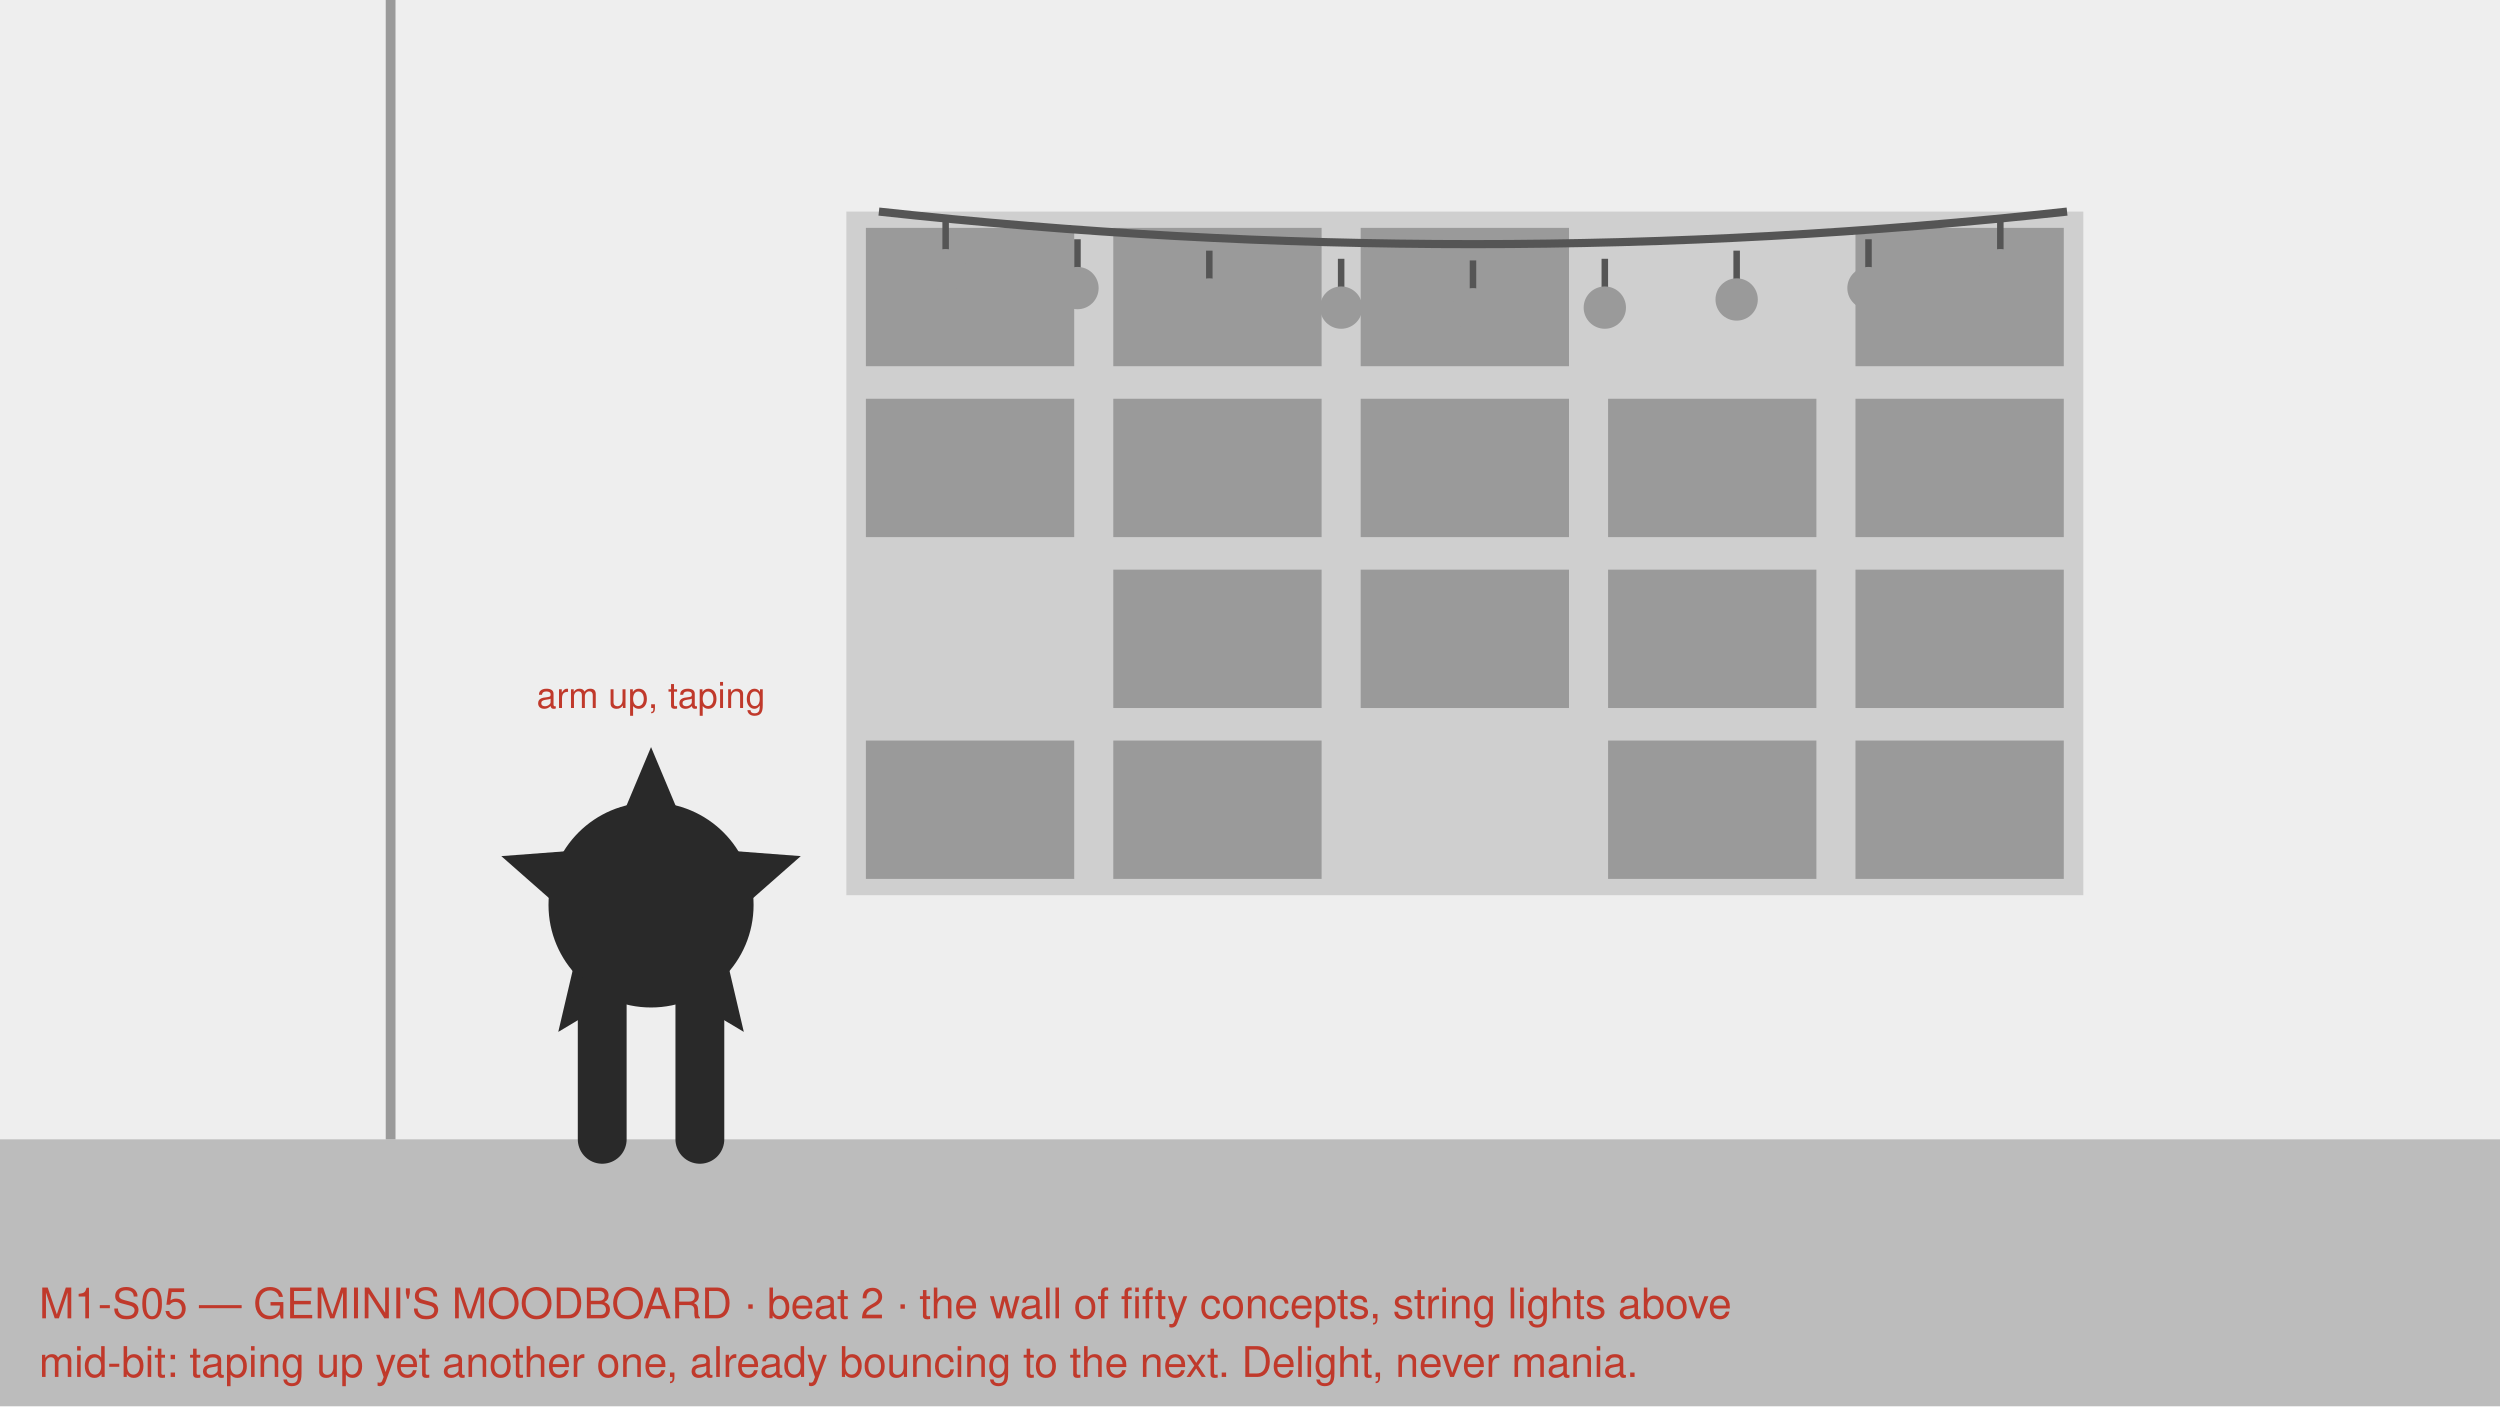
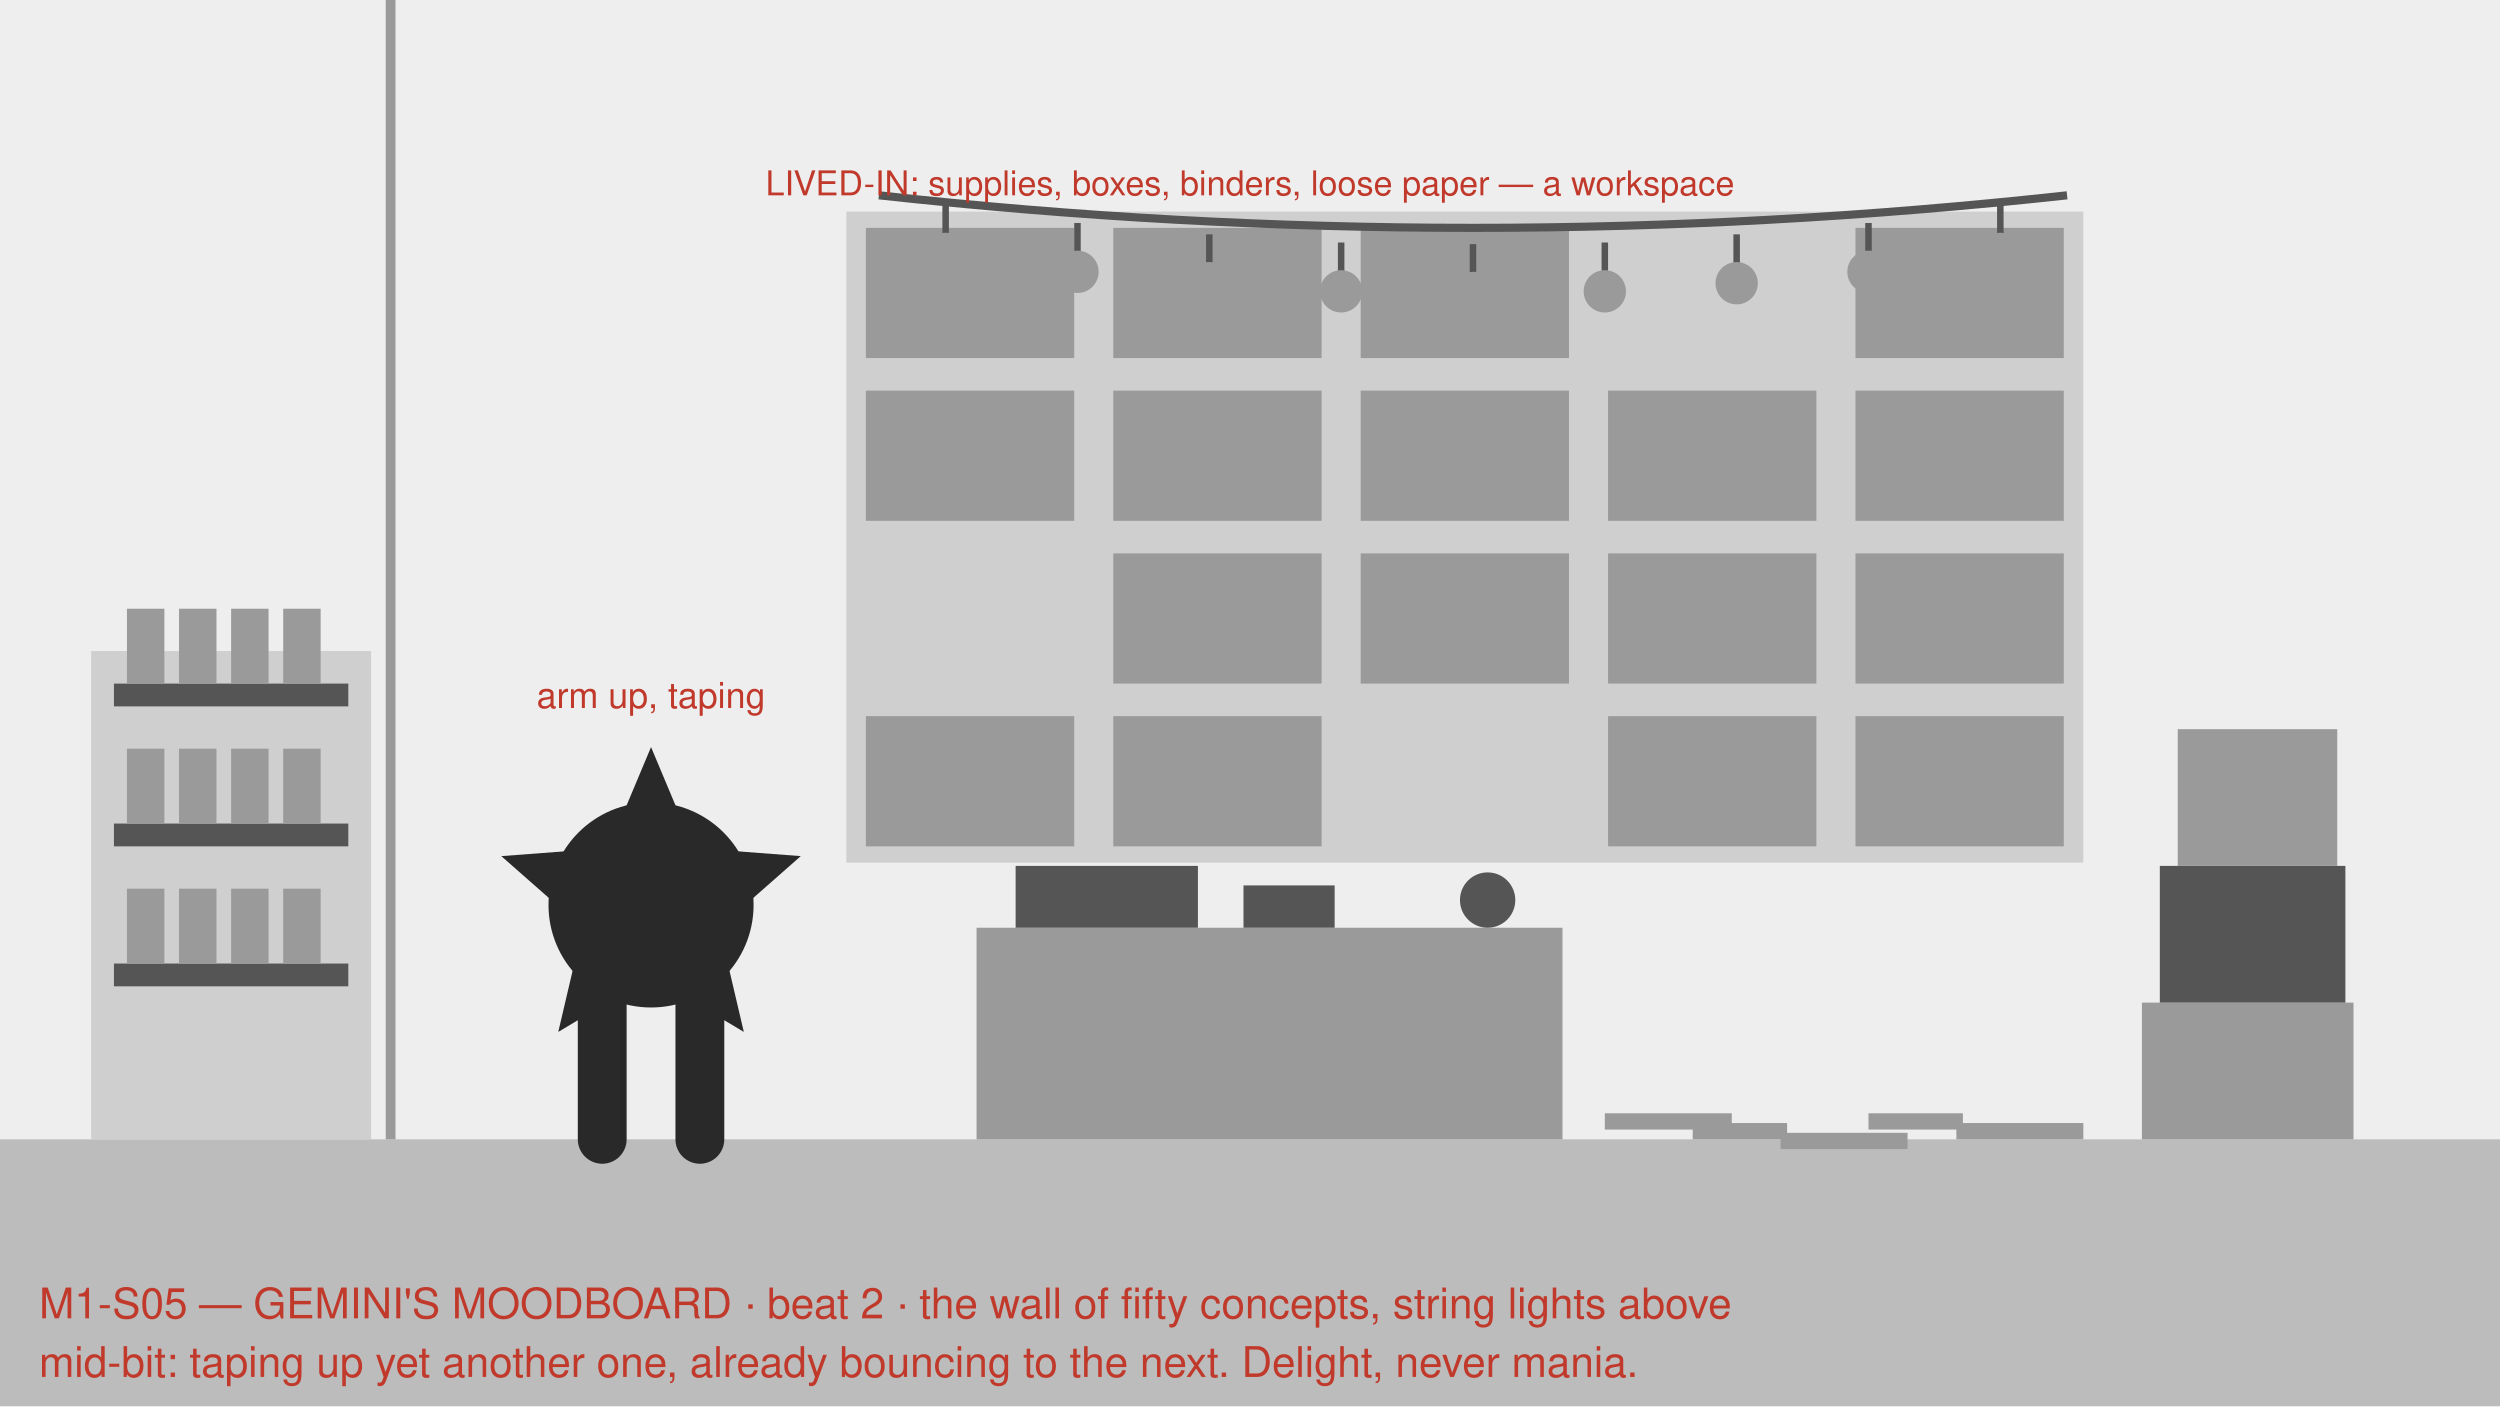
<svg xmlns="http://www.w3.org/2000/svg" width="1536" height="864" viewBox="0 0 1536 864">
  <rect width="1536" height="864" fill="#eeeeee" />
  <path d="M0 700H1536V864H0Z" fill="#bcbcbc" />
  <path d="M240 0V700" stroke="#9a9a9a" stroke-width="6" />
-   <rect x="520" y="130" width="760" height="420" fill="#cfcfcf" />
-   <rect x="532" y="140" width="128" height="85" fill="#9a9a9a" />
-   <rect x="684" y="140" width="128" height="85" fill="#9a9a9a" />
-   <rect x="836" y="140" width="128" height="85" fill="#9a9a9a" />
-   <rect x="1140" y="140" width="128" height="85" fill="#9a9a9a" />
-   <rect x="532" y="245" width="128" height="85" fill="#9a9a9a" />
-   <rect x="684" y="245" width="128" height="85" fill="#9a9a9a" />
-   <rect x="836" y="245" width="128" height="85" fill="#9a9a9a" />
-   <rect x="988" y="245" width="128" height="85" fill="#9a9a9a" />
-   <rect x="1140" y="245" width="128" height="85" fill="#9a9a9a" />
-   <rect x="684" y="350" width="128" height="85" fill="#9a9a9a" />
-   <rect x="836" y="350" width="128" height="85" fill="#9a9a9a" />
-   <rect x="988" y="350" width="128" height="85" fill="#9a9a9a" />
-   <rect x="1140" y="350" width="128" height="85" fill="#9a9a9a" />
-   <rect x="532" y="455" width="128" height="85" fill="#9a9a9a" />
-   <rect x="684" y="455" width="128" height="85" fill="#9a9a9a" />
-   <rect x="988" y="455" width="128" height="85" fill="#9a9a9a" />
-   <rect x="1140" y="455" width="128" height="85" fill="#9a9a9a" />
-   <path d="M540 130Q905 170 1270 130" fill="none" stroke="#555555" stroke-width="5" />
-   <path d="M581 136v22" stroke="#555555" stroke-width="4" />
-   <circle cx="581" cy="166" r="13" fill="#9a9a9a" />
-   <path d="M662 147v22" stroke="#555555" stroke-width="4" />
-   <circle cx="662" cy="177" r="13" fill="#9a9a9a" />
-   <path d="M743 154v22" stroke="#555555" stroke-width="4" />
-   <circle cx="743" cy="184" r="13" fill="#9a9a9a" />
-   <path d="M824 159v22" stroke="#555555" stroke-width="4" />
-   <circle cx="824" cy="189" r="13" fill="#9a9a9a" />
-   <path d="M905 160v22" stroke="#555555" stroke-width="4" />
-   <circle cx="905" cy="190" r="13" fill="#9a9a9a" />
-   <path d="M986 159v22" stroke="#555555" stroke-width="4" />
-   <circle cx="986" cy="189" r="13" fill="#9a9a9a" />
-   <path d="M1067 154v22" stroke="#555555" stroke-width="4" />
-   <circle cx="1067" cy="184" r="13" fill="#9a9a9a" />
-   <path d="M1148 147v22" stroke="#555555" stroke-width="4" />
-   <circle cx="1148" cy="177" r="13" fill="#9a9a9a" />
-   <path d="M1229 136v22" stroke="#555555" stroke-width="4" />
-   <circle cx="1229" cy="166" r="13" fill="#9a9a9a" />
+   <rect x="520" y="130" width="760" height="400" fill="#cfcfcf" />
+   <rect x="532" y="140" width="128" height="80" fill="#9a9a9a" />
+   <rect x="684" y="140" width="128" height="80" fill="#9a9a9a" />
+   <rect x="836" y="140" width="128" height="80" fill="#9a9a9a" />
+   <rect x="1140" y="140" width="128" height="80" fill="#9a9a9a" />
+   <rect x="532" y="240" width="128" height="80" fill="#9a9a9a" />
+   <rect x="684" y="240" width="128" height="80" fill="#9a9a9a" />
+   <rect x="836" y="240" width="128" height="80" fill="#9a9a9a" />
+   <rect x="988" y="240" width="128" height="80" fill="#9a9a9a" />
+   <rect x="1140" y="240" width="128" height="80" fill="#9a9a9a" />
+   <rect x="684" y="340" width="128" height="80" fill="#9a9a9a" />
+   <rect x="836" y="340" width="128" height="80" fill="#9a9a9a" />
+   <rect x="988" y="340" width="128" height="80" fill="#9a9a9a" />
+   <rect x="1140" y="340" width="128" height="80" fill="#9a9a9a" />
+   <rect x="532" y="440" width="128" height="80" fill="#9a9a9a" />
+   <rect x="684" y="440" width="128" height="80" fill="#9a9a9a" />
+   <rect x="988" y="440" width="128" height="80" fill="#9a9a9a" />
+   <rect x="1140" y="440" width="128" height="80" fill="#9a9a9a" />
+   <path d="M540 120Q905 160 1270 120" fill="none" stroke="#555555" stroke-width="5" />
+   <path d="M581 126v22" stroke="#555555" stroke-width="4" />
+   <circle cx="581" cy="156" r="13" fill="#9a9a9a" />
+   <path d="M662 137v22" stroke="#555555" stroke-width="4" />
+   <circle cx="662" cy="167" r="13" fill="#9a9a9a" />
+   <path d="M743 144v22" stroke="#555555" stroke-width="4" />
+   <circle cx="743" cy="174" r="13" fill="#9a9a9a" />
+   <path d="M824 149v22" stroke="#555555" stroke-width="4" />
+   <circle cx="824" cy="179" r="13" fill="#9a9a9a" />
+   <path d="M905 150v22" stroke="#555555" stroke-width="4" />
+   <circle cx="905" cy="180" r="13" fill="#9a9a9a" />
+   <path d="M986 149v22" stroke="#555555" stroke-width="4" />
+   <circle cx="986" cy="179" r="13" fill="#9a9a9a" />
+   <path d="M1067 144v22" stroke="#555555" stroke-width="4" />
+   <circle cx="1067" cy="174" r="13" fill="#9a9a9a" />
+   <path d="M1148 137v22" stroke="#555555" stroke-width="4" />
+   <circle cx="1148" cy="167" r="13" fill="#9a9a9a" />
+   <path d="M1229 126v22" stroke="#555555" stroke-width="4" />
+   <circle cx="1229" cy="156" r="13" fill="#9a9a9a" />
+   <rect x="56" y="400" width="172" height="300" fill="#cfcfcf" />
+   <rect x="70" y="420" width="144" height="14" fill="#555555" />
+   <rect x="78" y="374" width="23" height="46" fill="#9a9a9a" />
+   <rect x="110" y="374" width="23" height="46" fill="#9a9a9a" />
+   <rect x="142" y="374" width="23" height="46" fill="#9a9a9a" />
+   <rect x="174" y="374" width="23" height="46" fill="#9a9a9a" />
+   <rect x="70" y="506" width="144" height="14" fill="#555555" />
+   <rect x="78" y="460" width="23" height="46" fill="#9a9a9a" />
+   <rect x="110" y="460" width="23" height="46" fill="#9a9a9a" />
+   <rect x="142" y="460" width="23" height="46" fill="#9a9a9a" />
+   <rect x="174" y="460" width="23" height="46" fill="#9a9a9a" />
+   <rect x="70" y="592" width="144" height="14" fill="#555555" />
+   <rect x="78" y="546" width="23" height="46" fill="#9a9a9a" />
+   <rect x="110" y="546" width="23" height="46" fill="#9a9a9a" />
+   <rect x="142" y="546" width="23" height="46" fill="#9a9a9a" />
+   <rect x="174" y="546" width="23" height="46" fill="#9a9a9a" />
+   <rect x="600" y="570" width="360" height="130" fill="#9a9a9a" />
+   <rect x="624" y="532" width="112" height="38" fill="#555555" />
+   <rect x="764" y="544" width="56" height="26" fill="#555555" />
+   <circle cx="914" cy="553" r="17" fill="#555555" />
+   <rect x="1316" y="616" width="130" height="84" fill="#9a9a9a" />
+   <rect x="1327" y="532" width="114" height="84" fill="#555555" />
+   <rect x="1338" y="448" width="98" height="84" fill="#9a9a9a" />
+   <rect x="986" y="684" width="78" height="10" fill="#9a9a9a" />
+   <rect x="1040" y="690" width="58" height="10" fill="#9a9a9a" />
+   <rect x="1094" y="696" width="78" height="10" fill="#9a9a9a" />
+   <rect x="1148" y="684" width="58" height="10" fill="#9a9a9a" />
+   <rect x="1202" y="690" width="78" height="10" fill="#9a9a9a" />
  <polygon points="400,459 426,521 492,526 442,570 457,634 400,600 343,634 358,570 308,526 374,521" fill="#292929" />
  <circle cx="400" cy="556" r="63" fill="#292929" />
  <path d="M370 609V700M430 609V700" stroke="#292929" stroke-width="30" stroke-linecap="round" />
+   <text x="768" y="120" font-family="Helvetica" font-size="21" text-anchor="middle" fill="#c0392b">LIVED-IN: supplies, boxes, binders, loose paper — a workspace</text>
  <text x="400" y="435" font-family="Helvetica" font-size="22" text-anchor="middle" fill="#c0392b">arm up, taping</text>
  <text x="24" y="810" font-family="Helvetica" font-size="26" fill="#c0392b">M1-S05 — GEMINI'S MOODBOARD · beat 2 · the wall of fifty concepts, string lights above</text>
  <text x="24" y="846" font-family="Helvetica" font-size="26" fill="#c0392b">mid-bit: taping up yet another one, already bouncing to the next. Delight, never mania.</text>
</svg>
